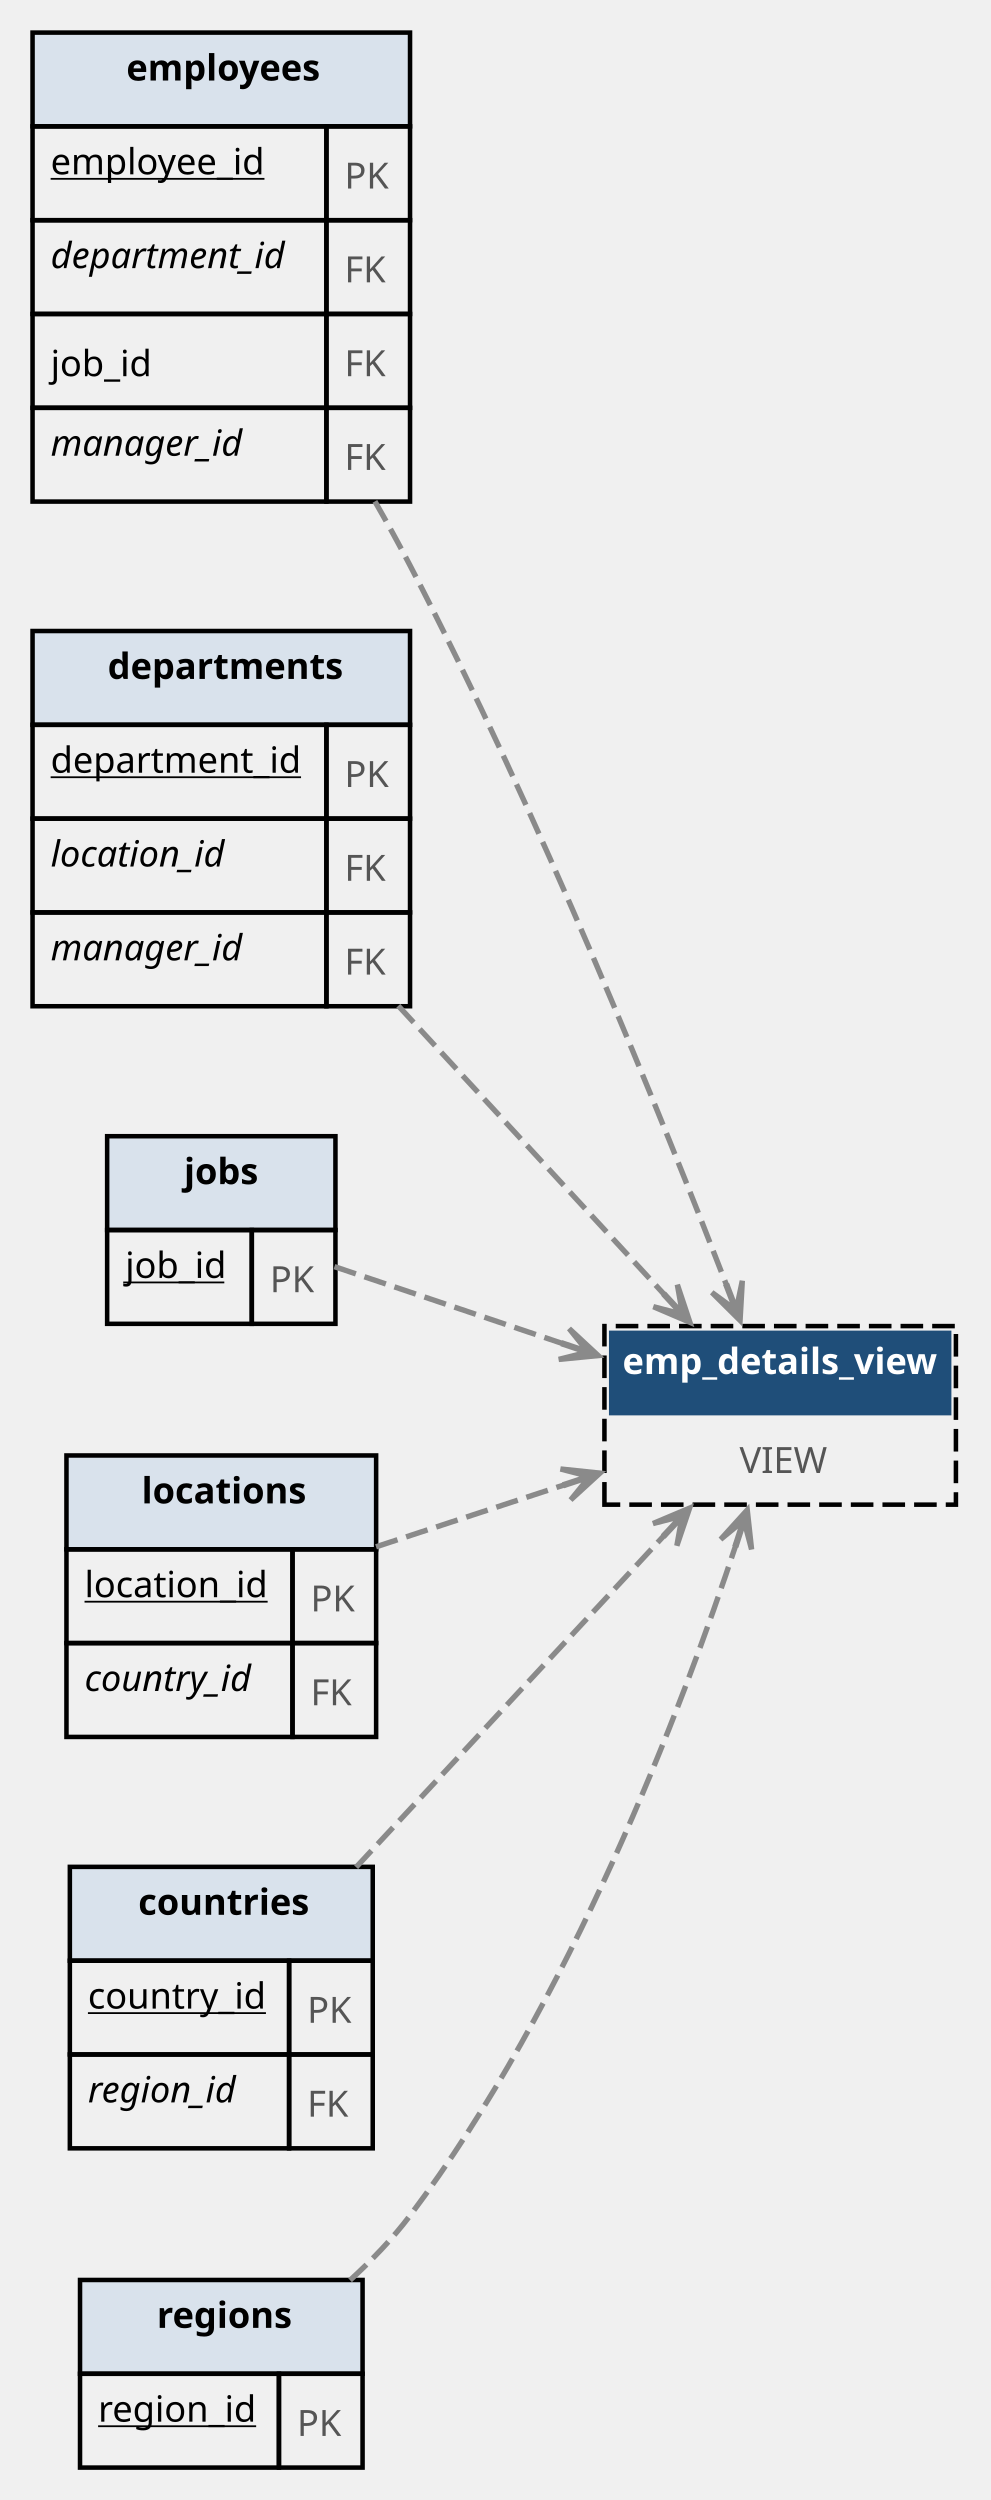
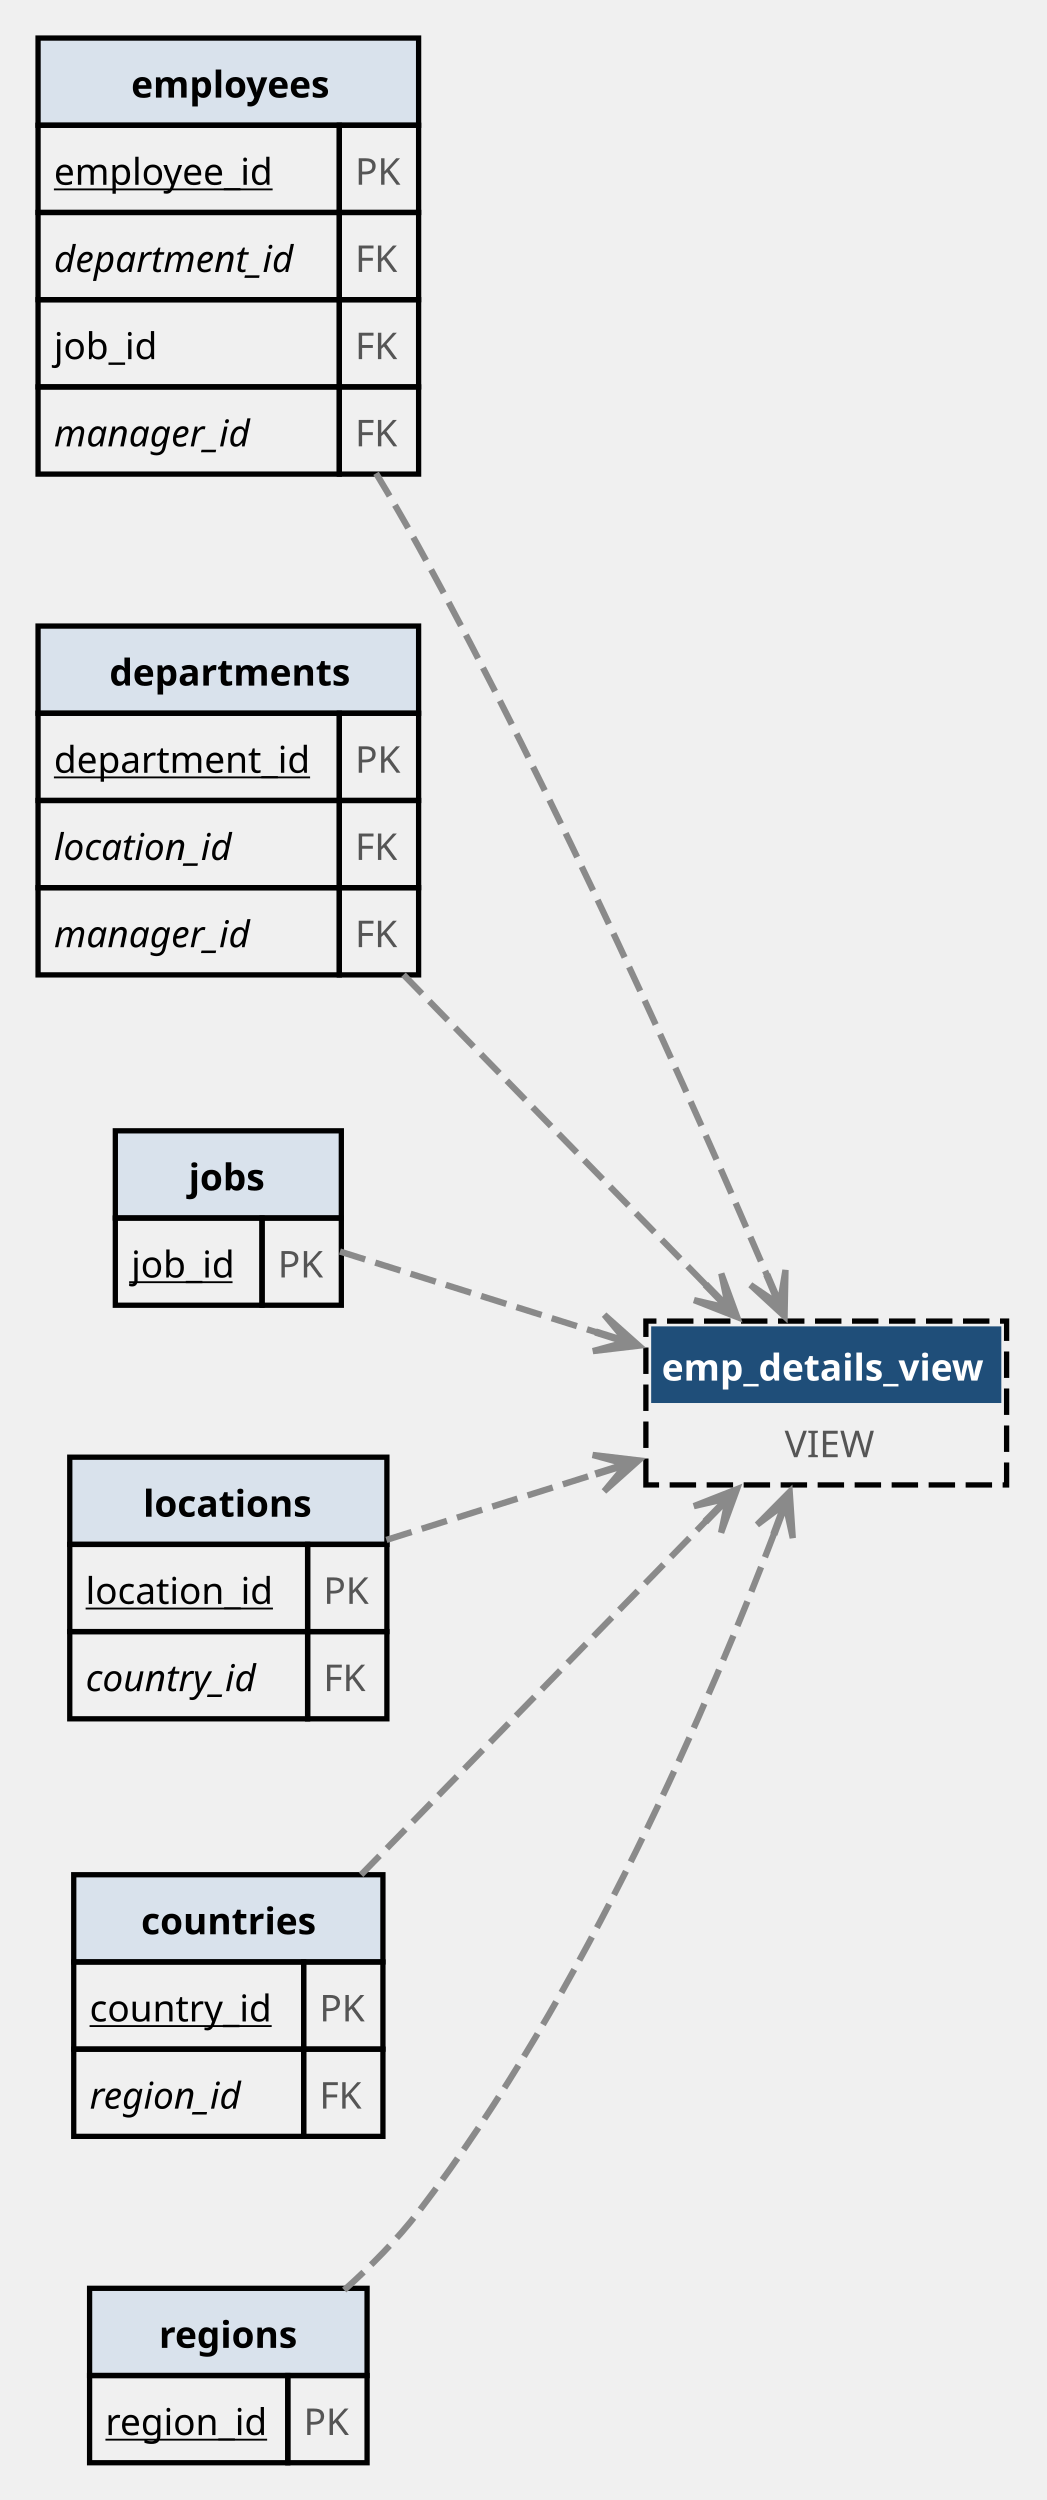
- <svg xmlns="http://www.w3.org/2000/svg" width="219pt" height="553pt" viewBox="0.00 0.00 219.00 553.00">
-   <g id="graph0" class="graph" transform="scale(1 1) rotate(0) translate(7.2 545.83)">
+ <svg xmlns="http://www.w3.org/2000/svg" width="198pt" height="473pt" viewBox="0.00 0.00 198.00 473.00">
+   <g id="graph0" class="graph" transform="scale(1 1) rotate(0) translate(7.2 465.95)">
    <g id="node1" class="node">
-       <polygon fill="none" stroke="#000000" stroke-dasharray="5,2" points="126.5,-213 126.5,-252.5 204.25,-252.5 204.25,-213 126.5,-213" />
-       <polygon fill="#1f4e79" stroke="none" stroke-dasharray="5,2" points="127.5,-232.75 127.5,-251.5 203.25,-251.5 203.25,-232.75 127.5,-232.75" />
-       <text xml:space="preserve" text-anchor="start" x="130.5" y="-241.9" font-family="Noto Sans KR" font-weight="bold" font-size="8.00" fill="#ffffff">emp_details_view</text>
-       <text xml:space="preserve" text-anchor="start" x="156.38" y="-220" font-family="Noto Sans KR" font-size="8.00" fill="#555555">VIEW</text>
+       <polygon fill="none" stroke="#000000" stroke-dasharray="5,2" points="115,-185 115,-216 183.25,-216 183.25,-185 115,-185" />
+       <polygon fill="#1f4e79" stroke="none" stroke-dasharray="5,2" points="116,-200.5 116,-215 182.25,-215 182.25,-200.5 116,-200.5" />
+       <text xml:space="preserve" text-anchor="start" x="118" y="-204.74" font-family="Noto Sans KR" font-weight="bold" font-size="7.00" fill="#ffffff">emp_details_view</text>
+       <text xml:space="preserve" text-anchor="start" x="141.25" y="-190.25" font-family="Noto Sans KR" font-size="7.00" fill="#555555">VIEW</text>
    </g>
    <g id="node2" class="node">
-       <polygon fill="#d9e2ec" stroke="none" points="0,-517.88 0,-538.62 83.5,-538.62 83.5,-517.88 0,-517.88" />
-       <polygon fill="none" stroke="#000000" points="0,-517.88 0,-538.62 83.5,-538.62 83.5,-517.88 0,-517.88" />
-       <text xml:space="preserve" text-anchor="start" x="20.75" y="-528.02" font-family="Noto Sans KR" font-weight="bold" font-size="8.00" fill="#000000">employees</text>
-       <polygon fill="none" stroke="#000000" points="0,-497.12 0,-517.88 65,-517.88 65,-497.12 0,-497.12" />
-       <text xml:space="preserve" text-anchor="start" x="4" y="-507.27" font-family="Noto Sans KR" text-decoration="underline" font-size="8.00">employee_id</text>
-       <polygon fill="none" stroke="#000000" points="65,-497.12 65,-517.88 83.5,-517.88 83.5,-497.12 65,-497.12" />
-       <text xml:space="preserve" text-anchor="start" x="69" y="-504.12" font-family="Noto Sans KR" font-size="8.00" fill="#555555">PK</text>
-       <polygon fill="none" stroke="#000000" points="0,-476.38 0,-497.12 65,-497.12 65,-476.38 0,-476.38" />
-       <text xml:space="preserve" text-anchor="start" x="4" y="-486.52" font-family="Noto Sans KR" font-style="italic" font-size="8.00">department_id</text>
-       <polygon fill="none" stroke="#000000" points="65,-476.38 65,-497.12 83.5,-497.12 83.5,-476.38 65,-476.38" />
-       <text xml:space="preserve" text-anchor="start" x="69" y="-483.38" font-family="Noto Sans KR" font-size="8.00" fill="#555555">FK</text>
-       <polygon fill="none" stroke="#000000" points="0,-455.62 0,-476.38 65,-476.38 65,-455.62 0,-455.62" />
-       <text xml:space="preserve" text-anchor="start" x="4" y="-462.62" font-family="Noto Sans KR" font-size="8.00">job_id</text>
-       <polygon fill="none" stroke="#000000" points="65,-455.62 65,-476.38 83.5,-476.38 83.5,-455.62 65,-455.62" />
-       <text xml:space="preserve" text-anchor="start" x="69" y="-462.62" font-family="Noto Sans KR" font-size="8.00" fill="#555555">FK</text>
-       <polygon fill="none" stroke="#000000" points="0,-434.88 0,-455.62 65,-455.62 65,-434.88 0,-434.88" />
-       <text xml:space="preserve" text-anchor="start" x="4" y="-445.02" font-family="Noto Sans KR" font-style="italic" font-size="8.00">manager_id</text>
-       <polygon fill="none" stroke="#000000" points="65,-434.88 65,-455.62 83.5,-455.62 83.5,-434.88 65,-434.88" />
-       <text xml:space="preserve" text-anchor="start" x="69" y="-441.88" font-family="Noto Sans KR" font-size="8.00" fill="#555555">FK</text>
+       <polygon fill="#d9e2ec" stroke="none" points="0,-442.25 0,-458.75 72,-458.75 72,-442.25 0,-442.25" />
+       <polygon fill="none" stroke="#000000" points="0,-442.25 0,-458.75 72,-458.75 72,-442.25 0,-442.25" />
+       <text xml:space="preserve" text-anchor="start" x="17.62" y="-447.49" font-family="Noto Sans KR" font-weight="bold" font-size="7.00" fill="#000000">employees</text>
+       <polygon fill="none" stroke="#000000" points="0,-425.75 0,-442.25 57,-442.25 57,-425.75 0,-425.75" />
+       <text xml:space="preserve" text-anchor="start" x="3" y="-430.99" font-family="Noto Sans KR" text-decoration="underline" font-size="7.00">employee_id</text>
+       <polygon fill="none" stroke="#000000" points="57,-425.75 57,-442.25 72,-442.25 72,-425.75 57,-425.75" />
+       <text xml:space="preserve" text-anchor="start" x="60" y="-431" font-family="Noto Sans KR" font-size="7.00" fill="#555555">PK</text>
+       <polygon fill="none" stroke="#000000" points="0,-409.25 0,-425.75 57,-425.75 57,-409.25 0,-409.25" />
+       <text xml:space="preserve" text-anchor="start" x="3" y="-414.49" font-family="Noto Sans KR" font-style="italic" font-size="7.00">department_id</text>
+       <polygon fill="none" stroke="#000000" points="57,-409.25 57,-425.75 72,-425.75 72,-409.25 57,-409.25" />
+       <text xml:space="preserve" text-anchor="start" x="60" y="-414.5" font-family="Noto Sans KR" font-size="7.00" fill="#555555">FK</text>
+       <polygon fill="none" stroke="#000000" points="0,-392.75 0,-409.25 57,-409.25 57,-392.75 0,-392.75" />
+       <text xml:space="preserve" text-anchor="start" x="3" y="-398" font-family="Noto Sans KR" font-size="7.00">job_id</text>
+       <polygon fill="none" stroke="#000000" points="57,-392.75 57,-409.25 72,-409.25 72,-392.75 57,-392.75" />
+       <text xml:space="preserve" text-anchor="start" x="60" y="-398" font-family="Noto Sans KR" font-size="7.00" fill="#555555">FK</text>
+       <polygon fill="none" stroke="#000000" points="0,-376.25 0,-392.75 57,-392.75 57,-376.25 0,-376.25" />
+       <text xml:space="preserve" text-anchor="start" x="3" y="-381.49" font-family="Noto Sans KR" font-style="italic" font-size="7.00">manager_id</text>
+       <polygon fill="none" stroke="#000000" points="57,-376.25 57,-392.75 72,-392.75 72,-376.25 57,-376.25" />
+       <text xml:space="preserve" text-anchor="start" x="60" y="-381.5" font-family="Noto Sans KR" font-size="7.00" fill="#555555">FK</text>
    </g>
    <g id="edge1" class="edge">
-       <path fill="none" stroke="#8a8a8a" stroke-width="1.2" stroke-dasharray="5,2" d="M75.73,-434.92C78.45,-430.18 81.08,-425.41 83.5,-420.75 112.07,-365.83 139.21,-298.58 153.64,-261.23" />
-       <polygon fill="#8a8a8a" stroke="#8a8a8a" stroke-width="1.2" points="156.5,-253.76 157,-262.52 155.68,-256.17 153.73,-261.27 153.64,-261.23 153.54,-261.2 155.5,-256.1 150.27,-259.94 156.5,-253.76" />
+       <path fill="none" stroke="#8a8a8a" stroke-width="1.2" stroke-dasharray="5,2" d="M63.95,-376.4C66.75,-371.76 69.49,-367.06 72,-362.5 98.31,-314.67 124.36,-256.21 138.11,-224.22" />
+       <polygon fill="#8a8a8a" stroke="#8a8a8a" stroke-width="1.2" points="141.24,-216.9 141.41,-225.67 140.34,-219.27 138.19,-224.3 138.1,-224.26 138.01,-224.22 140.15,-219.2 134.79,-222.84 141.24,-216.9" />
    </g>
    <g id="node3" class="node">
-       <polygon fill="#d9e2ec" stroke="none" points="0,-385.5 0,-406.25 83.5,-406.25 83.5,-385.5 0,-385.5" />
-       <polygon fill="none" stroke="#000000" points="0,-385.5 0,-406.25 83.5,-406.25 83.5,-385.5 0,-385.5" />
-       <text xml:space="preserve" text-anchor="start" x="16.62" y="-395.65" font-family="Noto Sans KR" font-weight="bold" font-size="8.00" fill="#000000">departments</text>
-       <polygon fill="none" stroke="#000000" points="0,-364.75 0,-385.5 65,-385.5 65,-364.75 0,-364.75" />
-       <text xml:space="preserve" text-anchor="start" x="4" y="-374.9" font-family="Noto Sans KR" text-decoration="underline" font-size="8.00">department_id</text>
-       <polygon fill="none" stroke="#000000" points="65,-364.75 65,-385.5 83.5,-385.5 83.5,-364.75 65,-364.75" />
-       <text xml:space="preserve" text-anchor="start" x="69" y="-371.75" font-family="Noto Sans KR" font-size="8.00" fill="#555555">PK</text>
-       <polygon fill="none" stroke="#000000" points="0,-344 0,-364.75 65,-364.75 65,-344 0,-344" />
-       <text xml:space="preserve" text-anchor="start" x="4" y="-354.15" font-family="Noto Sans KR" font-style="italic" font-size="8.00">location_id</text>
-       <polygon fill="none" stroke="#000000" points="65,-344 65,-364.75 83.5,-364.75 83.5,-344 65,-344" />
-       <text xml:space="preserve" text-anchor="start" x="69" y="-351" font-family="Noto Sans KR" font-size="8.00" fill="#555555">FK</text>
-       <polygon fill="none" stroke="#000000" points="0,-323.25 0,-344 65,-344 65,-323.25 0,-323.25" />
-       <text xml:space="preserve" text-anchor="start" x="4" y="-333.4" font-family="Noto Sans KR" font-style="italic" font-size="8.00">manager_id</text>
-       <polygon fill="none" stroke="#000000" points="65,-323.25 65,-344 83.5,-344 83.5,-323.25 65,-323.25" />
-       <text xml:space="preserve" text-anchor="start" x="69" y="-330.25" font-family="Noto Sans KR" font-size="8.00" fill="#555555">FK</text>
+       <polygon fill="#d9e2ec" stroke="none" points="0,-331 0,-347.5 72,-347.5 72,-331 0,-331" />
+       <polygon fill="none" stroke="#000000" points="0,-331 0,-347.5 72,-347.5 72,-331 0,-331" />
+       <text xml:space="preserve" text-anchor="start" x="13.5" y="-336.24" font-family="Noto Sans KR" font-weight="bold" font-size="7.00" fill="#000000">departments</text>
+       <polygon fill="none" stroke="#000000" points="0,-314.5 0,-331 57,-331 57,-314.5 0,-314.5" />
+       <text xml:space="preserve" text-anchor="start" x="3" y="-319.74" font-family="Noto Sans KR" text-decoration="underline" font-size="7.00">department_id</text>
+       <polygon fill="none" stroke="#000000" points="57,-314.5 57,-331 72,-331 72,-314.5 57,-314.5" />
+       <text xml:space="preserve" text-anchor="start" x="60" y="-319.75" font-family="Noto Sans KR" font-size="7.00" fill="#555555">PK</text>
+       <polygon fill="none" stroke="#000000" points="0,-298 0,-314.5 57,-314.5 57,-298 0,-298" />
+       <text xml:space="preserve" text-anchor="start" x="3" y="-303.24" font-family="Noto Sans KR" font-style="italic" font-size="7.00">location_id</text>
+       <polygon fill="none" stroke="#000000" points="57,-298 57,-314.5 72,-314.5 72,-298 57,-298" />
+       <text xml:space="preserve" text-anchor="start" x="60" y="-303.25" font-family="Noto Sans KR" font-size="7.00" fill="#555555">FK</text>
+       <polygon fill="none" stroke="#000000" points="0,-281.5 0,-298 57,-298 57,-281.5 0,-281.5" />
+       <text xml:space="preserve" text-anchor="start" x="3" y="-286.74" font-family="Noto Sans KR" font-style="italic" font-size="7.00">manager_id</text>
+       <polygon fill="none" stroke="#000000" points="57,-281.5 57,-298 72,-298 72,-281.5 57,-281.5" />
+       <text xml:space="preserve" text-anchor="start" x="60" y="-286.75" font-family="Noto Sans KR" font-size="7.00" fill="#555555">FK</text>
    </g>
    <g id="edge2" class="edge">
-       <path fill="none" stroke="#8a8a8a" stroke-width="1.2" stroke-dasharray="5,2" d="M80.9,-323.35C100.21,-302.39 123.08,-277.57 139.99,-259.21" />
-       <polygon fill="#8a8a8a" stroke="#8a8a8a" stroke-width="1.2" points="145.4,-253.34 142.63,-261.66 143.76,-255.28 140.05,-259.29 139.98,-259.22 139.91,-259.16 143.61,-255.14 137.33,-256.79 145.4,-253.34" />
+       <path fill="none" stroke="#8a8a8a" stroke-width="1.2" stroke-dasharray="5,2" d="M69.14,-281.53C87.65,-262.54 110.4,-239.2 126.73,-222.45" />
+       <polygon fill="#8a8a8a" stroke="#8a8a8a" stroke-width="1.2" points="132.28,-216.76 129.27,-225 130.58,-218.64 126.77,-222.56 126.69,-222.49 126.62,-222.42 130.43,-218.5 124.12,-219.97 132.28,-216.76" />
    </g>
    <g id="node4" class="node">
-       <polygon fill="#d9e2ec" stroke="none" points="16.5,-273.75 16.5,-294.5 67,-294.5 67,-273.75 16.5,-273.75" />
-       <polygon fill="none" stroke="#000000" points="16.5,-273.75 16.5,-294.5 67,-294.5 67,-273.75 16.5,-273.75" />
-       <text xml:space="preserve" text-anchor="start" x="33.5" y="-283.9" font-family="Noto Sans KR" font-weight="bold" font-size="8.00" fill="#000000">jobs</text>
-       <polygon fill="none" stroke="#000000" points="16.5,-253 16.5,-273.75 48.5,-273.75 48.5,-253 16.5,-253" />
-       <text xml:space="preserve" text-anchor="start" x="20.5" y="-263.15" font-family="Noto Sans KR" text-decoration="underline" font-size="8.00">job_id</text>
-       <polygon fill="none" stroke="#000000" points="48.5,-253 48.5,-273.75 67,-273.75 67,-253 48.5,-253" />
-       <text xml:space="preserve" text-anchor="start" x="52.5" y="-260" font-family="Noto Sans KR" font-size="8.00" fill="#555555">PK</text>
+       <polygon fill="#d9e2ec" stroke="none" points="14.62,-235.5 14.62,-252 57.38,-252 57.38,-235.5 14.62,-235.5" />
+       <polygon fill="none" stroke="#000000" points="14.62,-235.5 14.62,-252 57.38,-252 57.38,-235.5 14.62,-235.5" />
+       <text xml:space="preserve" text-anchor="start" x="28.5" y="-240.74" font-family="Noto Sans KR" font-weight="bold" font-size="7.00" fill="#000000">jobs</text>
+       <polygon fill="none" stroke="#000000" points="14.62,-219 14.62,-235.5 42.38,-235.5 42.38,-219 14.62,-219" />
+       <text xml:space="preserve" text-anchor="start" x="17.62" y="-224.24" font-family="Noto Sans KR" text-decoration="underline" font-size="7.00">job_id</text>
+       <polygon fill="none" stroke="#000000" points="42.38,-219 42.38,-235.5 57.38,-235.5 57.38,-219 42.38,-219" />
+       <text xml:space="preserve" text-anchor="start" x="45.38" y="-224.25" font-family="Noto Sans KR" font-size="7.00" fill="#555555">PK</text>
    </g>
    <g id="edge3" class="edge">
-       <path fill="none" stroke="#8a8a8a" stroke-width="1.2" stroke-dasharray="5,2" d="M66.78,-265.65C81.28,-260.76 100.25,-254.37 117.61,-248.51" />
-       <polygon fill="#8a8a8a" stroke="#8a8a8a" stroke-width="1.2" points="125.12,-245.98 118.69,-251.95 122.75,-246.89 117.57,-248.63 117.54,-248.54 117.51,-248.44 122.69,-246.7 116.39,-245.13 125.12,-245.98" />
+       <path fill="none" stroke="#8a8a8a" stroke-width="1.2" stroke-dasharray="5,2" d="M57.12,-229.16C70.87,-224.83 89.57,-218.94 106.45,-213.63" />
+       <polygon fill="#8a8a8a" stroke="#8a8a8a" stroke-width="1.2" points="113.68,-211.35 107.13,-217.19 111.29,-212.21 106.08,-213.85 106.05,-213.75 106.02,-213.66 111.23,-212.02 104.97,-210.32 113.68,-211.35" />
    </g>
    <g id="node5" class="node">
-       <polygon fill="#d9e2ec" stroke="none" points="7.5,-203.12 7.5,-223.88 76,-223.88 76,-203.12 7.5,-203.12" />
-       <polygon fill="none" stroke="#000000" points="7.5,-203.12 7.5,-223.88 76,-223.88 76,-203.12 7.5,-203.12" />
-       <text xml:space="preserve" text-anchor="start" x="24.12" y="-213.28" font-family="Noto Sans KR" font-weight="bold" font-size="8.00" fill="#000000">locations</text>
-       <polygon fill="none" stroke="#000000" points="7.5,-182.38 7.5,-203.12 57.5,-203.12 57.5,-182.38 7.5,-182.38" />
-       <text xml:space="preserve" text-anchor="start" x="11.5" y="-192.53" font-family="Noto Sans KR" text-decoration="underline" font-size="8.00">location_id</text>
-       <polygon fill="none" stroke="#000000" points="57.5,-182.38 57.5,-203.12 76,-203.12 76,-182.38 57.5,-182.38" />
-       <text xml:space="preserve" text-anchor="start" x="61.5" y="-189.38" font-family="Noto Sans KR" font-size="8.00" fill="#555555">PK</text>
-       <polygon fill="none" stroke="#000000" points="7.5,-161.62 7.5,-182.38 57.5,-182.38 57.5,-161.62 7.5,-161.62" />
-       <text xml:space="preserve" text-anchor="start" x="11.5" y="-171.78" font-family="Noto Sans KR" font-style="italic" font-size="8.00">country_id</text>
-       <polygon fill="none" stroke="#000000" points="57.5,-161.62 57.5,-182.38 76,-182.38 76,-161.62 57.5,-161.62" />
-       <text xml:space="preserve" text-anchor="start" x="61.5" y="-168.62" font-family="Noto Sans KR" font-size="8.00" fill="#555555">FK</text>
+       <polygon fill="#d9e2ec" stroke="none" points="6,-173.75 6,-190.25 66,-190.25 66,-173.75 6,-173.75" />
+       <polygon fill="none" stroke="#000000" points="6,-173.75 6,-190.25 66,-190.25 66,-173.75 6,-173.75" />
+       <text xml:space="preserve" text-anchor="start" x="19.88" y="-178.99" font-family="Noto Sans KR" font-weight="bold" font-size="7.00" fill="#000000">locations</text>
+       <polygon fill="none" stroke="#000000" points="6,-157.25 6,-173.75 51,-173.75 51,-157.25 6,-157.25" />
+       <text xml:space="preserve" text-anchor="start" x="9" y="-162.49" font-family="Noto Sans KR" text-decoration="underline" font-size="7.00">location_id</text>
+       <polygon fill="none" stroke="#000000" points="51,-157.25 51,-173.75 66,-173.75 66,-157.25 51,-157.25" />
+       <text xml:space="preserve" text-anchor="start" x="54" y="-162.5" font-family="Noto Sans KR" font-size="7.00" fill="#555555">PK</text>
+       <polygon fill="none" stroke="#000000" points="6,-140.75 6,-157.25 51,-157.25 51,-140.75 6,-140.75" />
+       <text xml:space="preserve" text-anchor="start" x="9" y="-145.99" font-family="Noto Sans KR" font-style="italic" font-size="7.00">country_id</text>
+       <polygon fill="none" stroke="#000000" points="51,-140.75 51,-157.25 66,-157.25 66,-140.75 51,-140.75" />
+       <text xml:space="preserve" text-anchor="start" x="54" y="-146" font-family="Noto Sans KR" font-size="7.00" fill="#555555">FK</text>
    </g>
    <g id="edge4" class="edge">
-       <path fill="none" stroke="#8a8a8a" stroke-width="1.2" stroke-dasharray="5,2" d="M75.98,-203.68C88.91,-207.93 103.94,-212.87 117.9,-217.47" />
-       <polygon fill="#8a8a8a" stroke="#8a8a8a" stroke-width="1.2" points="125.5,-219.97 116.78,-220.89 123.06,-219.27 117.87,-217.56 117.9,-217.47 117.93,-217.37 123.12,-219.08 119.03,-214.05 125.5,-219.97" />
+       <path fill="none" stroke="#8a8a8a" stroke-width="1.2" stroke-dasharray="5,2" d="M65.91,-174.6C78.25,-178.49 92.9,-183.1 106.38,-187.35" />
+       <polygon fill="#8a8a8a" stroke="#8a8a8a" stroke-width="1.2" points="113.64,-189.64 104.93,-190.67 111.19,-188.97 105.98,-187.33 106.01,-187.24 106.04,-187.14 111.25,-188.78 107.1,-183.8 113.64,-189.64" />
    </g>
    <g id="node6" class="node">
-       <polygon fill="#d9e2ec" stroke="none" points="8.25,-112.12 8.25,-132.88 75.25,-132.88 75.25,-112.12 8.25,-112.12" />
-       <polygon fill="none" stroke="#000000" points="8.25,-112.12 8.25,-132.88 75.25,-132.88 75.25,-112.12 8.25,-112.12" />
-       <text xml:space="preserve" text-anchor="start" x="23.38" y="-122.28" font-family="Noto Sans KR" font-weight="bold" font-size="8.00" fill="#000000">countries</text>
-       <polygon fill="none" stroke="#000000" points="8.25,-91.38 8.25,-112.12 56.75,-112.12 56.75,-91.38 8.25,-91.38" />
-       <text xml:space="preserve" text-anchor="start" x="12.25" y="-101.53" font-family="Noto Sans KR" text-decoration="underline" font-size="8.00">country_id</text>
-       <polygon fill="none" stroke="#000000" points="56.75,-91.38 56.75,-112.12 75.25,-112.12 75.25,-91.38 56.75,-91.38" />
-       <text xml:space="preserve" text-anchor="start" x="60.75" y="-98.38" font-family="Noto Sans KR" font-size="8.00" fill="#555555">PK</text>
-       <polygon fill="none" stroke="#000000" points="8.25,-70.62 8.25,-91.38 56.75,-91.38 56.75,-70.62 8.25,-70.62" />
-       <text xml:space="preserve" text-anchor="start" x="12.25" y="-80.78" font-family="Noto Sans KR" font-style="italic" font-size="8.00">region_id</text>
-       <polygon fill="none" stroke="#000000" points="56.75,-70.62 56.75,-91.38 75.25,-91.38 75.25,-70.62 56.75,-70.62" />
-       <text xml:space="preserve" text-anchor="start" x="60.75" y="-77.62" font-family="Noto Sans KR" font-size="8.00" fill="#555555">FK</text>
+       <polygon fill="#d9e2ec" stroke="none" points="6.75,-94.75 6.75,-111.25 65.25,-111.25 65.25,-94.75 6.75,-94.75" />
+       <polygon fill="none" stroke="#000000" points="6.75,-94.75 6.75,-111.25 65.25,-111.25 65.25,-94.75 6.75,-94.75" />
+       <text xml:space="preserve" text-anchor="start" x="19.5" y="-99.99" font-family="Noto Sans KR" font-weight="bold" font-size="7.00" fill="#000000">countries</text>
+       <polygon fill="none" stroke="#000000" points="6.75,-78.25 6.75,-94.75 50.25,-94.75 50.25,-78.25 6.75,-78.25" />
+       <text xml:space="preserve" text-anchor="start" x="9.75" y="-83.49" font-family="Noto Sans KR" text-decoration="underline" font-size="7.00">country_id</text>
+       <polygon fill="none" stroke="#000000" points="50.25,-78.25 50.25,-94.75 65.25,-94.75 65.25,-78.25 50.25,-78.25" />
+       <text xml:space="preserve" text-anchor="start" x="53.25" y="-83.5" font-family="Noto Sans KR" font-size="7.00" fill="#555555">PK</text>
+       <polygon fill="none" stroke="#000000" points="6.75,-61.75 6.75,-78.25 50.25,-78.25 50.25,-61.75 6.75,-61.75" />
+       <text xml:space="preserve" text-anchor="start" x="9.75" y="-66.99" font-family="Noto Sans KR" font-style="italic" font-size="7.00">region_id</text>
+       <polygon fill="none" stroke="#000000" points="50.25,-61.75 50.25,-78.25 65.25,-78.25 65.25,-61.75 50.25,-61.75" />
+       <text xml:space="preserve" text-anchor="start" x="53.25" y="-67" font-family="Noto Sans KR" font-size="7.00" fill="#555555">FK</text>
    </g>
    <g id="edge5" class="edge">
-       <path fill="none" stroke="#8a8a8a" stroke-width="1.2" stroke-dasharray="5,2" d="M71.57,-132.8C92.4,-155.23 120.23,-185.2 139.96,-206.45" />
-       <polygon fill="#8a8a8a" stroke="#8a8a8a" stroke-width="1.2" points="145.33,-212.23 137.24,-208.82 143.53,-210.44 139.81,-206.44 139.88,-206.37 139.96,-206.3 143.67,-210.3 142.52,-203.92 145.33,-212.23" />
+       <path fill="none" stroke="#8a8a8a" stroke-width="1.2" stroke-dasharray="5,2" d="M61.11,-111.24C80.67,-131.3 107.98,-159.31 126.76,-178.58" />
+       <polygon fill="#8a8a8a" stroke="#8a8a8a" stroke-width="1.2" points="132.24,-184.2 124.08,-180.99 130.4,-182.46 126.58,-178.55 126.66,-178.48 126.73,-178.41 130.54,-182.32 129.23,-175.96 132.24,-184.2" />
    </g>
    <g id="node7" class="node">
-       <polygon fill="#d9e2ec" stroke="none" points="10.5,-20.75 10.5,-41.5 73,-41.5 73,-20.75 10.5,-20.75" />
-       <polygon fill="none" stroke="#000000" points="10.5,-20.75 10.5,-41.5 73,-41.5 73,-20.75 10.5,-20.75" />
-       <text xml:space="preserve" text-anchor="start" x="27.5" y="-30.9" font-family="Noto Sans KR" font-weight="bold" font-size="8.00" fill="#000000">regions</text>
-       <polygon fill="none" stroke="#000000" points="10.5,0 10.5,-20.75 54.5,-20.75 54.5,0 10.5,0" />
-       <text xml:space="preserve" text-anchor="start" x="14.5" y="-10.15" font-family="Noto Sans KR" text-decoration="underline" font-size="8.00">region_id</text>
-       <polygon fill="none" stroke="#000000" points="54.5,0 54.5,-20.75 73,-20.75 73,0 54.5,0" />
-       <text xml:space="preserve" text-anchor="start" x="58.5" y="-7" font-family="Noto Sans KR" font-size="8.00" fill="#555555">PK</text>
+       <polygon fill="#d9e2ec" stroke="none" points="9.75,-16.5 9.75,-33 62.25,-33 62.25,-16.5 9.75,-16.5" />
+       <polygon fill="none" stroke="#000000" points="9.75,-16.5 9.75,-33 62.25,-33 62.25,-16.5 9.75,-16.5" />
+       <text xml:space="preserve" text-anchor="start" x="22.88" y="-21.74" font-family="Noto Sans KR" font-weight="bold" font-size="7.00" fill="#000000">regions</text>
+       <polygon fill="none" stroke="#000000" points="9.75,0 9.75,-16.5 47.25,-16.5 47.25,0 9.75,0" />
+       <text xml:space="preserve" text-anchor="start" x="12.75" y="-5.24" font-family="Noto Sans KR" text-decoration="underline" font-size="7.00">region_id</text>
+       <polygon fill="none" stroke="#000000" points="47.25,0 47.25,-16.5 62.25,-16.5 62.25,0 47.25,0" />
+       <text xml:space="preserve" text-anchor="start" x="50.25" y="-5.25" font-family="Noto Sans KR" font-size="7.00" fill="#555555">PK</text>
    </g>
    <g id="edge6" class="edge">
-       <path fill="none" stroke="#8a8a8a" stroke-width="1.2" stroke-dasharray="5,2" d="M70.23,-41.45C75.03,-45.84 79.69,-50.68 83.5,-55.75 118.88,-102.79 143.57,-167.79 155.72,-204.51" />
-       <polygon fill="#8a8a8a" stroke="#8a8a8a" stroke-width="1.2" points="158.09,-211.82 152.2,-205.32 157.21,-209.44 155.53,-204.24 155.62,-204.21 155.72,-204.18 157.4,-209.37 159.05,-203.1 158.09,-211.82" />
+       <path fill="none" stroke="#8a8a8a" stroke-width="1.2" stroke-dasharray="5,2" d="M57.92,-32.67C62.91,-37.14 67.95,-42.22 72,-47.5 103.53,-88.65 127.49,-144.92 139.52,-176.48" />
+       <polygon fill="#8a8a8a" stroke="#8a8a8a" stroke-width="1.2" points="142.21,-183.7 136.04,-177.47 141.23,-181.36 139.32,-176.24 139.41,-176.21 139.51,-176.17 141.42,-181.29 142.79,-174.95 142.21,-183.7" />
    </g>
  </g>
</svg>
